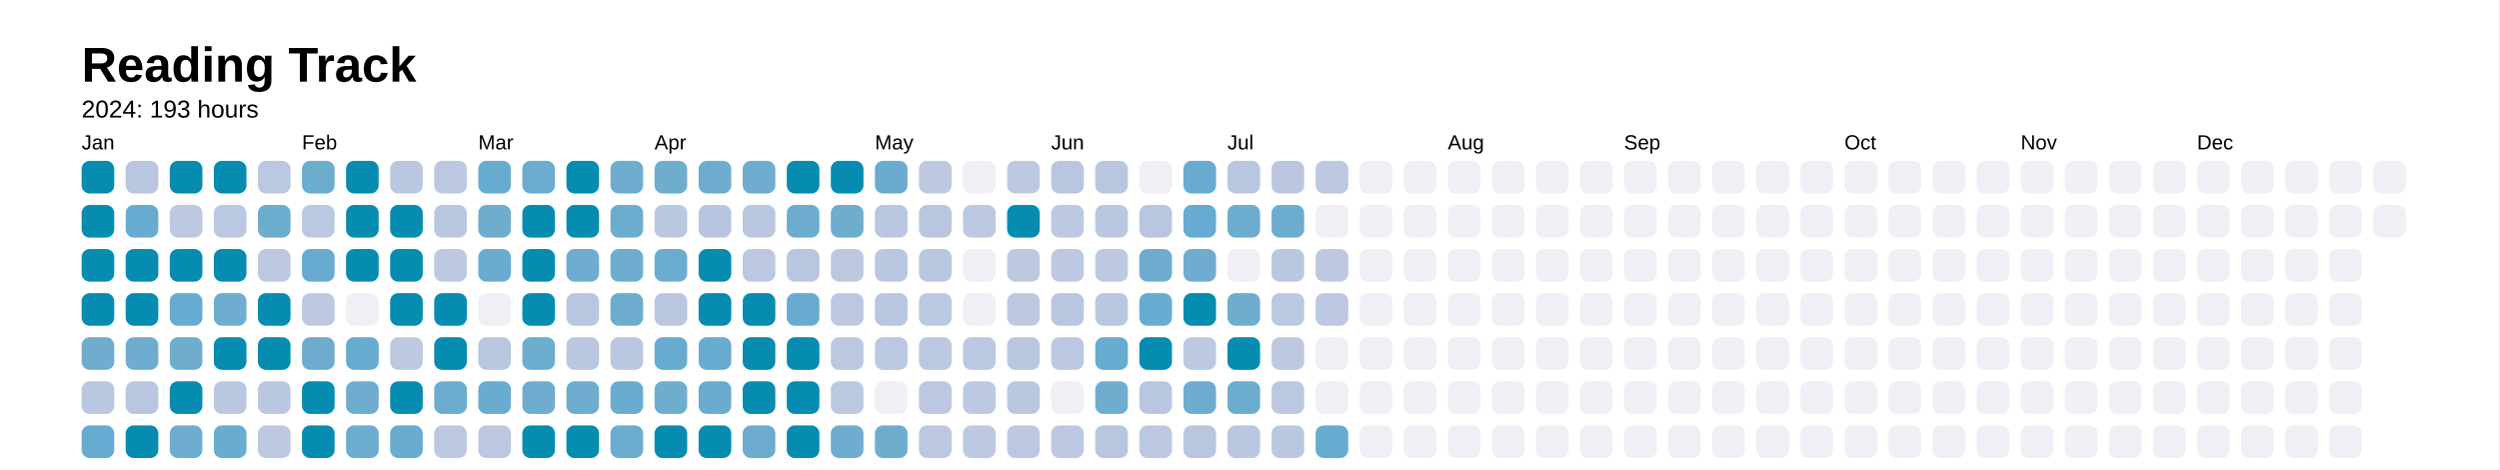
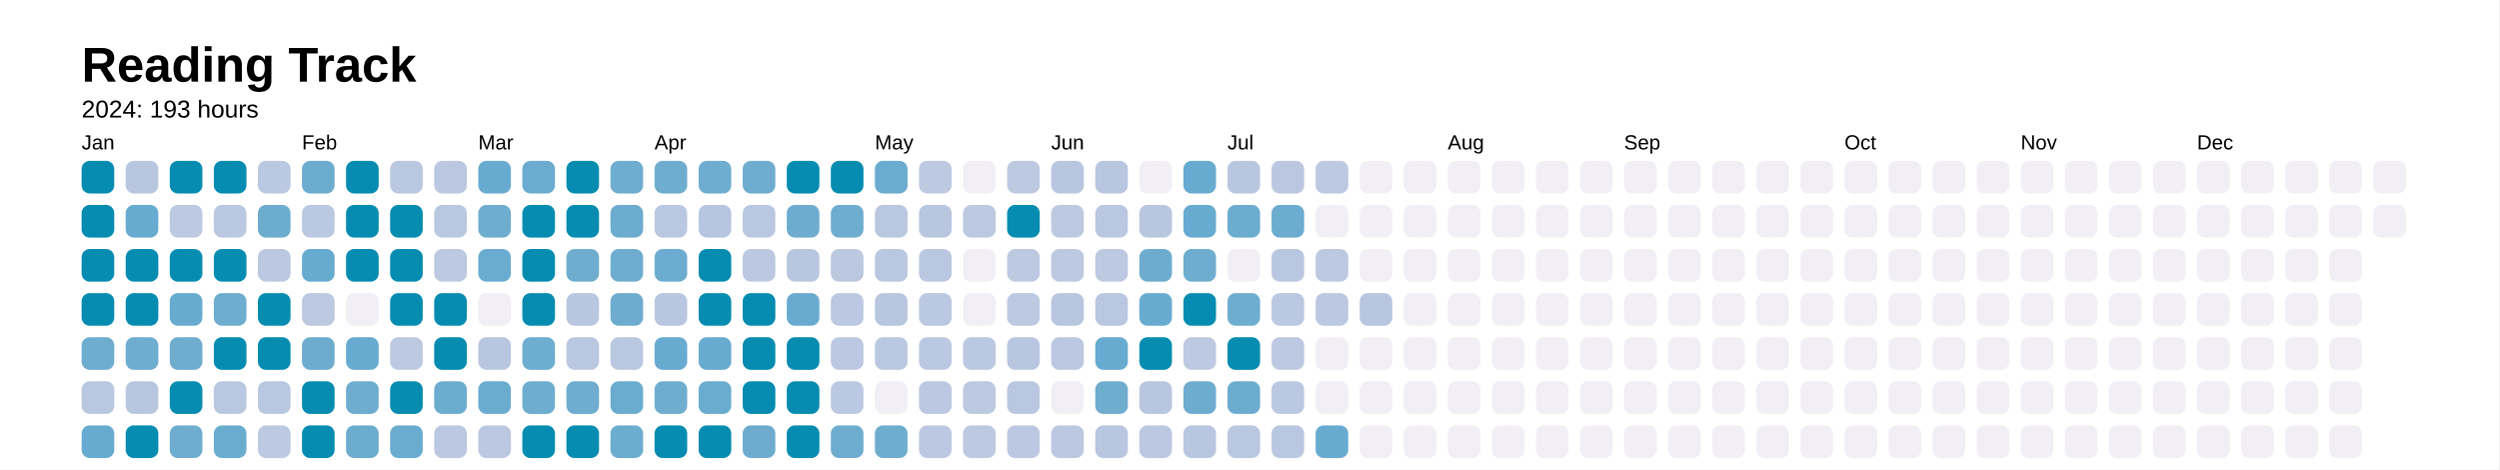
<svg xmlns="http://www.w3.org/2000/svg" baseProfile="full" height="57.5mm" version="1.1" viewBox="0,0,306.2,57.5" width="306.2mm">
  <defs />
  <rect fill="#FFFFFF" height="57.5" width="306.2" x="0" y="0" />
  <text fill="#000000" style="font-size:6px; font-family:Arial; font-weight:bold;" x="10" y="10">Reading Track</text>
  <text fill="#000000" style="font-size:3px; font-family:Arial;" x="10" y="14.4">2024: 193 hours</text>
  <text fill="#000000" style="font-size:2.5px; font-family:Arial" x="10" y="18.3">Jan</text>
  <rect fill="#058cb0" height="4" rx="1" ry="1" width="4" x="10" y="19.7" />
  <rect fill="#058cb0" height="4" rx="1" ry="1" width="4" x="10" y="25.1" />
  <rect fill="#058cb0" height="4" rx="1" ry="1" width="4" x="10" y="30.5" />
  <rect fill="#058cb0" height="4" rx="1" ry="1" width="4" x="10" y="35.9" />
  <rect fill="#6eadcf" height="4" rx="1" ry="1" width="4" x="10" y="41.3" />
  <rect fill="#bac7e0" height="4" rx="1" ry="1" width="4" x="10" y="46.7" />
  <rect fill="#67abd0" height="4" rx="1" ry="1" width="4" x="10" y="52.1" />
  <rect fill="#b8c6e0" height="4" rx="1" ry="1" width="4" x="15.4" y="19.7" />
  <rect fill="#68abd0" height="4" rx="1" ry="1" width="4" x="15.4" y="25.1" />
  <rect fill="#058cb0" height="4" rx="1" ry="1" width="4" x="15.4" y="30.5" />
  <rect fill="#058cb0" height="4" rx="1" ry="1" width="4" x="15.4" y="35.9" />
  <rect fill="#6eadcf" height="4" rx="1" ry="1" width="4" x="15.4" y="41.3" />
  <rect fill="#b9c6e0" height="4" rx="1" ry="1" width="4" x="15.4" y="46.7" />
  <rect fill="#058cb0" height="4" rx="1" ry="1" width="4" x="15.4" y="52.1" />
  <rect fill="#058cb0" height="4" rx="1" ry="1" width="4" x="20.8" y="19.7" />
  <rect fill="#bcc9e1" height="4" rx="1" ry="1" width="4" x="20.8" y="25.1" />
  <rect fill="#058cb0" height="4" rx="1" ry="1" width="4" x="20.8" y="30.5" />
  <rect fill="#68abd0" height="4" rx="1" ry="1" width="4" x="20.8" y="35.9" />
  <rect fill="#6fadcf" height="4" rx="1" ry="1" width="4" x="20.8" y="41.3" />
  <rect fill="#058cb0" height="4" rx="1" ry="1" width="4" x="20.8" y="46.7" />
  <rect fill="#6eadcf" height="4" rx="1" ry="1" width="4" x="20.8" y="52.1" />
  <rect fill="#058cb0" height="4" rx="1" ry="1" width="4" x="26.2" y="19.7" />
  <rect fill="#bbc8e1" height="4" rx="1" ry="1" width="4" x="26.2" y="25.1" />
  <rect fill="#058cb0" height="4" rx="1" ry="1" width="4" x="26.2" y="30.5" />
  <rect fill="#6eadcf" height="4" rx="1" ry="1" width="4" x="26.2" y="35.9" />
  <rect fill="#058cb0" height="4" rx="1" ry="1" width="4" x="26.2" y="41.3" />
  <rect fill="#b9c7e0" height="4" rx="1" ry="1" width="4" x="26.2" y="46.7" />
  <rect fill="#6aacd0" height="4" rx="1" ry="1" width="4" x="26.2" y="52.1" />
  <rect fill="#bbc8e1" height="4" rx="1" ry="1" width="4" x="31.6" y="19.7" />
  <rect fill="#6caccf" height="4" rx="1" ry="1" width="4" x="31.6" y="25.1" />
  <rect fill="#bbc8e0" height="4" rx="1" ry="1" width="4" x="31.6" y="30.5" />
  <rect fill="#058cb0" height="4" rx="1" ry="1" width="4" x="31.6" y="35.9" />
  <rect fill="#058cb0" height="4" rx="1" ry="1" width="4" x="31.6" y="41.3" />
  <rect fill="#bac7e0" height="4" rx="1" ry="1" width="4" x="31.6" y="46.7" />
  <rect fill="#bcc9e1" height="4" rx="1" ry="1" width="4" x="31.6" y="52.1" />
  <text fill="#000000" style="font-size:2.5px; font-family:Arial" x="37.0" y="18.3">Feb</text>
  <rect fill="#6caccf" height="4" rx="1" ry="1" width="4" x="37.0" y="19.7" />
  <rect fill="#bbc8e1" height="4" rx="1" ry="1" width="4" x="37.0" y="25.1" />
  <rect fill="#68abd0" height="4" rx="1" ry="1" width="4" x="37.0" y="30.5" />
  <rect fill="#bdc9e1" height="4" rx="1" ry="1" width="4" x="37.0" y="35.9" />
  <rect fill="#6daccf" height="4" rx="1" ry="1" width="4" x="37.0" y="41.3" />
  <rect fill="#058cb0" height="4" rx="1" ry="1" width="4" x="37.0" y="46.7" />
  <rect fill="#058cb0" height="4" rx="1" ry="1" width="4" x="37.0" y="52.1" />
  <rect fill="#058cb0" height="4" rx="1" ry="1" width="4" x="42.4" y="19.7" />
  <rect fill="#058cb0" height="4" rx="1" ry="1" width="4" x="42.4" y="25.1" />
  <rect fill="#058cb0" height="4" rx="1" ry="1" width="4" x="42.4" y="30.5" />
  <rect fill="#f1eef6" height="4" rx="1" ry="1" width="4" x="42.4" y="35.9" />
  <rect fill="#67abd0" height="4" rx="1" ry="1" width="4" x="42.4" y="41.3" />
  <rect fill="#6eadcf" height="4" rx="1" ry="1" width="4" x="42.4" y="46.7" />
  <rect fill="#6baccf" height="4" rx="1" ry="1" width="4" x="42.4" y="52.1" />
  <rect fill="#bac7e0" height="4" rx="1" ry="1" width="4" x="47.8" y="19.7" />
  <rect fill="#058cb0" height="4" rx="1" ry="1" width="4" x="47.8" y="25.1" />
  <rect fill="#058cb0" height="4" rx="1" ry="1" width="4" x="47.8" y="30.5" />
  <rect fill="#058cb0" height="4" rx="1" ry="1" width="4" x="47.8" y="35.9" />
  <rect fill="#bdc9e1" height="4" rx="1" ry="1" width="4" x="47.8" y="41.3" />
  <rect fill="#058cb0" height="4" rx="1" ry="1" width="4" x="47.8" y="46.7" />
  <rect fill="#6aacd0" height="4" rx="1" ry="1" width="4" x="47.8" y="52.1" />
  <rect fill="#bcc8e1" height="4" rx="1" ry="1" width="4" x="53.2" y="19.7" />
  <rect fill="#bac7e0" height="4" rx="1" ry="1" width="4" x="53.2" y="25.1" />
  <rect fill="#bdc9e1" height="4" rx="1" ry="1" width="4" x="53.2" y="30.5" />
  <rect fill="#058cb0" height="4" rx="1" ry="1" width="4" x="53.2" y="35.9" />
  <rect fill="#058cb0" height="4" rx="1" ry="1" width="4" x="53.2" y="41.3" />
  <rect fill="#6caccf" height="4" rx="1" ry="1" width="4" x="53.2" y="46.7" />
  <rect fill="#bcc8e1" height="4" rx="1" ry="1" width="4" x="53.2" y="52.1" />
  <text fill="#000000" style="font-size:2.5px; font-family:Arial" x="58.6" y="18.3">Mar</text>
  <rect fill="#68abd0" height="4" rx="1" ry="1" width="4" x="58.6" y="19.7" />
  <rect fill="#6fadcf" height="4" rx="1" ry="1" width="4" x="58.6" y="25.1" />
  <rect fill="#69acd0" height="4" rx="1" ry="1" width="4" x="58.6" y="30.5" />
  <rect fill="#f1eef6" height="4" rx="1" ry="1" width="4" x="58.6" y="35.9" />
  <rect fill="#b9c6e0" height="4" rx="1" ry="1" width="4" x="58.6" y="41.3" />
  <rect fill="#69acd0" height="4" rx="1" ry="1" width="4" x="58.6" y="46.7" />
  <rect fill="#bcc8e1" height="4" rx="1" ry="1" width="4" x="58.6" y="52.1" />
  <rect fill="#6bacd0" height="4" rx="1" ry="1" width="4" x="64" y="19.7" />
  <rect fill="#058cb0" height="4" rx="1" ry="1" width="4" x="64" y="25.1" />
  <rect fill="#058cb0" height="4" rx="1" ry="1" width="4" x="64" y="30.5" />
  <rect fill="#058cb0" height="4" rx="1" ry="1" width="4" x="64" y="35.9" />
  <rect fill="#6dadcf" height="4" rx="1" ry="1" width="4" x="64" y="41.3" />
  <rect fill="#6eadcf" height="4" rx="1" ry="1" width="4" x="64" y="46.7" />
  <rect fill="#058cb0" height="4" rx="1" ry="1" width="4" x="64" y="52.1" />
  <rect fill="#058cb0" height="4" rx="1" ry="1" width="4" x="69.4" y="19.7" />
  <rect fill="#058cb0" height="4" rx="1" ry="1" width="4" x="69.4" y="25.1" />
  <rect fill="#6eadcf" height="4" rx="1" ry="1" width="4" x="69.4" y="30.5" />
  <rect fill="#b9c6e0" height="4" rx="1" ry="1" width="4" x="69.4" y="35.9" />
  <rect fill="#bac7e0" height="4" rx="1" ry="1" width="4" x="69.4" y="41.3" />
  <rect fill="#6eadcf" height="4" rx="1" ry="1" width="4" x="69.4" y="46.7" />
  <rect fill="#058cb0" height="4" rx="1" ry="1" width="4" x="69.4" y="52.1" />
  <rect fill="#6eadcf" height="4" rx="1" ry="1" width="4" x="74.8" y="19.7" />
  <rect fill="#6baccf" height="4" rx="1" ry="1" width="4" x="74.8" y="25.1" />
  <rect fill="#6eadcf" height="4" rx="1" ry="1" width="4" x="74.8" y="30.5" />
  <rect fill="#6daccf" height="4" rx="1" ry="1" width="4" x="74.8" y="35.9" />
  <rect fill="#bac7e0" height="4" rx="1" ry="1" width="4" x="74.8" y="41.3" />
  <rect fill="#69acd0" height="4" rx="1" ry="1" width="4" x="74.8" y="46.7" />
  <rect fill="#6caccf" height="4" rx="1" ry="1" width="4" x="74.8" y="52.1" />
  <text fill="#000000" style="font-size:2.5px; font-family:Arial" x="80.2" y="18.3">Apr</text>
  <rect fill="#6fadcf" height="4" rx="1" ry="1" width="4" x="80.2" y="19.7" />
  <rect fill="#bac7e0" height="4" rx="1" ry="1" width="4" x="80.2" y="25.1" />
  <rect fill="#6bacd0" height="4" rx="1" ry="1" width="4" x="80.2" y="30.5" />
  <rect fill="#b8c6e0" height="4" rx="1" ry="1" width="4" x="80.2" y="35.9" />
  <rect fill="#67abd0" height="4" rx="1" ry="1" width="4" x="80.2" y="41.3" />
  <rect fill="#6fadcf" height="4" rx="1" ry="1" width="4" x="80.2" y="46.7" />
  <rect fill="#058cb0" height="4" rx="1" ry="1" width="4" x="80.2" y="52.1" />
  <rect fill="#6eadcf" height="4" rx="1" ry="1" width="4" x="85.6" y="19.7" />
  <rect fill="#b7c5e0" height="4" rx="1" ry="1" width="4" x="85.6" y="25.1" />
  <rect fill="#058cb0" height="4" rx="1" ry="1" width="4" x="85.6" y="30.5" />
  <rect fill="#058cb0" height="4" rx="1" ry="1" width="4" x="85.6" y="35.9" />
  <rect fill="#67abd0" height="4" rx="1" ry="1" width="4" x="85.6" y="41.3" />
  <rect fill="#6aacd0" height="4" rx="1" ry="1" width="4" x="85.6" y="46.7" />
  <rect fill="#058cb0" height="4" rx="1" ry="1" width="4" x="85.6" y="52.1" />
  <rect fill="#6eadcf" height="4" rx="1" ry="1" width="4" x="91" y="19.7" />
  <rect fill="#bac7e0" height="4" rx="1" ry="1" width="4" x="91" y="25.1" />
  <rect fill="#bcc8e1" height="4" rx="1" ry="1" width="4" x="91" y="30.5" />
  <rect fill="#058cb0" height="4" rx="1" ry="1" width="4" x="91" y="35.9" />
  <rect fill="#058cb0" height="4" rx="1" ry="1" width="4" x="91" y="41.3" />
  <rect fill="#058cb0" height="4" rx="1" ry="1" width="4" x="91" y="46.7" />
  <rect fill="#6daccf" height="4" rx="1" ry="1" width="4" x="91" y="52.1" />
  <rect fill="#058cb0" height="4" rx="1" ry="1" width="4" x="96.4" y="19.7" />
  <rect fill="#6daccf" height="4" rx="1" ry="1" width="4" x="96.4" y="25.1" />
  <rect fill="#b9c6e0" height="4" rx="1" ry="1" width="4" x="96.4" y="30.5" />
  <rect fill="#69abd0" height="4" rx="1" ry="1" width="4" x="96.4" y="35.9" />
  <rect fill="#058cb0" height="4" rx="1" ry="1" width="4" x="96.4" y="41.3" />
  <rect fill="#058cb0" height="4" rx="1" ry="1" width="4" x="96.4" y="46.7" />
  <rect fill="#058cb0" height="4" rx="1" ry="1" width="4" x="96.4" y="52.1" />
  <rect fill="#058cb0" height="4" rx="1" ry="1" width="4" x="101.8" y="19.7" />
  <rect fill="#6fadcf" height="4" rx="1" ry="1" width="4" x="101.8" y="25.1" />
  <rect fill="#bbc8e0" height="4" rx="1" ry="1" width="4" x="101.8" y="30.5" />
  <rect fill="#bcc8e1" height="4" rx="1" ry="1" width="4" x="101.8" y="35.9" />
  <rect fill="#bcc8e1" height="4" rx="1" ry="1" width="4" x="101.8" y="41.3" />
  <rect fill="#bbc8e1" height="4" rx="1" ry="1" width="4" x="101.8" y="46.7" />
  <rect fill="#6eadcf" height="4" rx="1" ry="1" width="4" x="101.8" y="52.1" />
  <text fill="#000000" style="font-size:2.5px; font-family:Arial" x="107.2" y="18.3">May</text>
  <rect fill="#6aacd0" height="4" rx="1" ry="1" width="4" x="107.2" y="19.7" />
  <rect fill="#bac7e0" height="4" rx="1" ry="1" width="4" x="107.2" y="25.1" />
  <rect fill="#bac7e0" height="4" rx="1" ry="1" width="4" x="107.2" y="30.5" />
  <rect fill="#b8c6e0" height="4" rx="1" ry="1" width="4" x="107.2" y="35.9" />
  <rect fill="#bbc8e1" height="4" rx="1" ry="1" width="4" x="107.2" y="41.3" />
  <rect fill="#f1eef6" height="4" rx="1" ry="1" width="4" x="107.2" y="46.7" />
  <rect fill="#6fadcf" height="4" rx="1" ry="1" width="4" x="107.2" y="52.1" />
  <rect fill="#bdc9e1" height="4" rx="1" ry="1" width="4" x="112.6" y="19.7" />
  <rect fill="#b8c6e0" height="4" rx="1" ry="1" width="4" x="112.6" y="25.1" />
  <rect fill="#bac7e0" height="4" rx="1" ry="1" width="4" x="112.6" y="30.5" />
  <rect fill="#bbc8e1" height="4" rx="1" ry="1" width="4" x="112.6" y="35.9" />
  <rect fill="#bbc8e1" height="4" rx="1" ry="1" width="4" x="112.6" y="41.3" />
  <rect fill="#bcc8e1" height="4" rx="1" ry="1" width="4" x="112.6" y="46.7" />
  <rect fill="#bcc8e1" height="4" rx="1" ry="1" width="4" x="112.6" y="52.1" />
  <rect fill="#f1eef6" height="4" rx="1" ry="1" width="4" x="118" y="19.7" />
  <rect fill="#bcc9e1" height="4" rx="1" ry="1" width="4" x="118" y="25.1" />
  <rect fill="#f1eef6" height="4" rx="1" ry="1" width="4" x="118" y="30.5" />
  <rect fill="#f1eef6" height="4" rx="1" ry="1" width="4" x="118" y="35.9" />
  <rect fill="#bbc8e1" height="4" rx="1" ry="1" width="4" x="118" y="41.3" />
  <rect fill="#bdc9e1" height="4" rx="1" ry="1" width="4" x="118" y="46.7" />
  <rect fill="#bdc9e1" height="4" rx="1" ry="1" width="4" x="118" y="52.1" />
  <rect fill="#bdc9e1" height="4" rx="1" ry="1" width="4" x="123.4" y="19.7" />
  <rect fill="#058cb0" height="4" rx="1" ry="1" width="4" x="123.4" y="25.1" />
  <rect fill="#bcc9e1" height="4" rx="1" ry="1" width="4" x="123.4" y="30.5" />
  <rect fill="#bdc9e1" height="4" rx="1" ry="1" width="4" x="123.4" y="35.9" />
  <rect fill="#b8c6e0" height="4" rx="1" ry="1" width="4" x="123.4" y="41.3" />
  <rect fill="#bac7e0" height="4" rx="1" ry="1" width="4" x="123.4" y="46.7" />
  <rect fill="#bcc8e1" height="4" rx="1" ry="1" width="4" x="123.4" y="52.1" />
  <text fill="#000000" style="font-size:2.5px; font-family:Arial" x="128.8" y="18.3">Jun</text>
  <rect fill="#b9c6e0" height="4" rx="1" ry="1" width="4" x="128.8" y="19.7" />
  <rect fill="#bcc9e1" height="4" rx="1" ry="1" width="4" x="128.8" y="25.1" />
  <rect fill="#bdc9e1" height="4" rx="1" ry="1" width="4" x="128.8" y="30.5" />
  <rect fill="#b8c6e0" height="4" rx="1" ry="1" width="4" x="128.8" y="35.9" />
  <rect fill="#bcc8e1" height="4" rx="1" ry="1" width="4" x="128.8" y="41.3" />
  <rect fill="#f1eef6" height="4" rx="1" ry="1" width="4" x="128.8" y="46.7" />
  <rect fill="#bcc8e1" height="4" rx="1" ry="1" width="4" x="128.8" y="52.1" />
  <rect fill="#b9c6e0" height="4" rx="1" ry="1" width="4" x="134.2" y="19.7" />
  <rect fill="#bac7e0" height="4" rx="1" ry="1" width="4" x="134.2" y="25.1" />
  <rect fill="#bdc9e1" height="4" rx="1" ry="1" width="4" x="134.2" y="30.5" />
  <rect fill="#bac7e0" height="4" rx="1" ry="1" width="4" x="134.2" y="35.9" />
  <rect fill="#67abd0" height="4" rx="1" ry="1" width="4" x="134.2" y="41.3" />
  <rect fill="#6fadcf" height="4" rx="1" ry="1" width="4" x="134.2" y="46.7" />
  <rect fill="#b9c6e0" height="4" rx="1" ry="1" width="4" x="134.2" y="52.1" />
  <rect fill="#f1eef6" height="4" rx="1" ry="1" width="4" x="139.6" y="19.7" />
  <rect fill="#b8c6e0" height="4" rx="1" ry="1" width="4" x="139.6" y="25.1" />
  <rect fill="#6daccf" height="4" rx="1" ry="1" width="4" x="139.6" y="30.5" />
  <rect fill="#67abd0" height="4" rx="1" ry="1" width="4" x="139.6" y="35.9" />
  <rect fill="#058cb0" height="4" rx="1" ry="1" width="4" x="139.6" y="41.3" />
  <rect fill="#b8c6e0" height="4" rx="1" ry="1" width="4" x="139.6" y="46.7" />
  <rect fill="#bcc8e1" height="4" rx="1" ry="1" width="4" x="139.6" y="52.1" />
  <rect fill="#67abd0" height="4" rx="1" ry="1" width="4" x="145" y="19.7" />
  <rect fill="#67abd0" height="4" rx="1" ry="1" width="4" x="145" y="25.1" />
  <rect fill="#6eadcf" height="4" rx="1" ry="1" width="4" x="145" y="30.5" />
  <rect fill="#058cb0" height="4" rx="1" ry="1" width="4" x="145" y="35.9" />
  <rect fill="#bdc9e1" height="4" rx="1" ry="1" width="4" x="145" y="41.3" />
  <rect fill="#6daccf" height="4" rx="1" ry="1" width="4" x="145" y="46.7" />
  <rect fill="#b8c6e0" height="4" rx="1" ry="1" width="4" x="145" y="52.1" />
  <text fill="#000000" style="font-size:2.5px; font-family:Arial" x="150.4" y="18.3">Jul</text>
  <rect fill="#b8c6e0" height="4" rx="1" ry="1" width="4" x="150.4" y="19.7" />
  <rect fill="#6baccf" height="4" rx="1" ry="1" width="4" x="150.4" y="25.1" />
  <rect fill="#f1eef6" height="4" rx="1" ry="1" width="4" x="150.4" y="30.5" />
  <rect fill="#6fadcf" height="4" rx="1" ry="1" width="4" x="150.4" y="35.9" />
  <rect fill="#058cb0" height="4" rx="1" ry="1" width="4" x="150.4" y="41.3" />
  <rect fill="#6caccf" height="4" rx="1" ry="1" width="4" x="150.4" y="46.7" />
  <rect fill="#b9c7e0" height="4" rx="1" ry="1" width="4" x="150.4" y="52.1" />
  <rect fill="#bbc7e0" height="4" rx="1" ry="1" width="4" x="155.8" y="19.7" />
  <rect fill="#6caccf" height="4" rx="1" ry="1" width="4" x="155.8" y="25.1" />
  <rect fill="#bac7e0" height="4" rx="1" ry="1" width="4" x="155.8" y="30.5" />
  <rect fill="#bbc8e1" height="4" rx="1" ry="1" width="4" x="155.8" y="35.9" />
  <rect fill="#bdc9e1" height="4" rx="1" ry="1" width="4" x="155.8" y="41.3" />
  <rect fill="#bbc8e1" height="4" rx="1" ry="1" width="4" x="155.8" y="46.7" />
  <rect fill="#bac7e0" height="4" rx="1" ry="1" width="4" x="155.8" y="52.1" />
  <rect fill="#bcc9e1" height="4" rx="1" ry="1" width="4" x="161.2" y="19.7" />
  <rect fill="#f1eef6" height="4" rx="1" ry="1" width="4" x="161.2" y="25.1" />
  <rect fill="#bdc9e1" height="4" rx="1" ry="1" width="4" x="161.2" y="30.5" />
  <rect fill="#bcc8e1" height="4" rx="1" ry="1" width="4" x="161.2" y="35.9" />
  <rect fill="#f1eef6" height="4" rx="1" ry="1" width="4" x="161.2" y="41.3" />
  <rect fill="#f1eef6" height="4" rx="1" ry="1" width="4" x="161.2" y="46.7" />
  <rect fill="#68abd0" height="4" rx="1" ry="1" width="4" x="161.2" y="52.1" />
  <rect fill="#f1eef6" height="4" rx="1" ry="1" width="4" x="166.6" y="19.7" />
  <rect fill="#f1eef6" height="4" rx="1" ry="1" width="4" x="166.6" y="25.1" />
  <rect fill="#f1eef6" height="4" rx="1" ry="1" width="4" x="166.6" y="30.5" />
-   <rect fill="#f1eef6" height="4" rx="1" ry="1" width="4" x="166.6" y="35.9" />
+   <rect fill="#b8c6e0" height="4" rx="1" ry="1" width="4" x="166.6" y="35.9" />
  <rect fill="#f1eef6" height="4" rx="1" ry="1" width="4" x="166.6" y="41.3" />
  <rect fill="#f1eef6" height="4" rx="1" ry="1" width="4" x="166.6" y="46.7" />
  <rect fill="#f1eef6" height="4" rx="1" ry="1" width="4" x="166.6" y="52.1" />
  <rect fill="#f1eef6" height="4" rx="1" ry="1" width="4" x="172" y="19.7" />
  <rect fill="#f1eef6" height="4" rx="1" ry="1" width="4" x="172" y="25.1" />
  <rect fill="#f1eef6" height="4" rx="1" ry="1" width="4" x="172" y="30.5" />
  <rect fill="#f1eef6" height="4" rx="1" ry="1" width="4" x="172" y="35.9" />
  <rect fill="#f1eef6" height="4" rx="1" ry="1" width="4" x="172" y="41.3" />
  <rect fill="#f1eef6" height="4" rx="1" ry="1" width="4" x="172" y="46.7" />
  <rect fill="#f1eef6" height="4" rx="1" ry="1" width="4" x="172" y="52.1" />
  <text fill="#000000" style="font-size:2.5px; font-family:Arial" x="177.4" y="18.3">Aug</text>
  <rect fill="#f1eef6" height="4" rx="1" ry="1" width="4" x="177.4" y="19.7" />
  <rect fill="#f1eef6" height="4" rx="1" ry="1" width="4" x="177.4" y="25.1" />
  <rect fill="#f1eef6" height="4" rx="1" ry="1" width="4" x="177.4" y="30.5" />
  <rect fill="#f1eef6" height="4" rx="1" ry="1" width="4" x="177.4" y="35.9" />
  <rect fill="#f1eef6" height="4" rx="1" ry="1" width="4" x="177.4" y="41.3" />
  <rect fill="#f1eef6" height="4" rx="1" ry="1" width="4" x="177.4" y="46.7" />
  <rect fill="#f1eef6" height="4" rx="1" ry="1" width="4" x="177.4" y="52.1" />
  <rect fill="#f1eef6" height="4" rx="1" ry="1" width="4" x="182.8" y="19.7" />
  <rect fill="#f1eef6" height="4" rx="1" ry="1" width="4" x="182.8" y="25.1" />
  <rect fill="#f1eef6" height="4" rx="1" ry="1" width="4" x="182.8" y="30.5" />
  <rect fill="#f1eef6" height="4" rx="1" ry="1" width="4" x="182.8" y="35.9" />
  <rect fill="#f1eef6" height="4" rx="1" ry="1" width="4" x="182.8" y="41.3" />
  <rect fill="#f1eef6" height="4" rx="1" ry="1" width="4" x="182.8" y="46.7" />
  <rect fill="#f1eef6" height="4" rx="1" ry="1" width="4" x="182.8" y="52.1" />
  <rect fill="#f1eef6" height="4" rx="1" ry="1" width="4" x="188.2" y="19.7" />
  <rect fill="#f1eef6" height="4" rx="1" ry="1" width="4" x="188.2" y="25.1" />
  <rect fill="#f1eef6" height="4" rx="1" ry="1" width="4" x="188.2" y="30.5" />
  <rect fill="#f1eef6" height="4" rx="1" ry="1" width="4" x="188.2" y="35.9" />
  <rect fill="#f1eef6" height="4" rx="1" ry="1" width="4" x="188.2" y="41.3" />
  <rect fill="#f1eef6" height="4" rx="1" ry="1" width="4" x="188.2" y="46.7" />
  <rect fill="#f1eef6" height="4" rx="1" ry="1" width="4" x="188.2" y="52.1" />
  <rect fill="#f1eef6" height="4" rx="1" ry="1" width="4" x="193.6" y="19.7" />
  <rect fill="#f1eef6" height="4" rx="1" ry="1" width="4" x="193.6" y="25.1" />
  <rect fill="#f1eef6" height="4" rx="1" ry="1" width="4" x="193.6" y="30.5" />
  <rect fill="#f1eef6" height="4" rx="1" ry="1" width="4" x="193.6" y="35.9" />
  <rect fill="#f1eef6" height="4" rx="1" ry="1" width="4" x="193.6" y="41.3" />
  <rect fill="#f1eef6" height="4" rx="1" ry="1" width="4" x="193.6" y="46.7" />
  <rect fill="#f1eef6" height="4" rx="1" ry="1" width="4" x="193.6" y="52.1" />
  <text fill="#000000" style="font-size:2.5px; font-family:Arial" x="199" y="18.3">Sep</text>
  <rect fill="#f1eef6" height="4" rx="1" ry="1" width="4" x="199" y="19.7" />
  <rect fill="#f1eef6" height="4" rx="1" ry="1" width="4" x="199" y="25.1" />
  <rect fill="#f1eef6" height="4" rx="1" ry="1" width="4" x="199" y="30.5" />
  <rect fill="#f1eef6" height="4" rx="1" ry="1" width="4" x="199" y="35.9" />
  <rect fill="#f1eef6" height="4" rx="1" ry="1" width="4" x="199" y="41.3" />
  <rect fill="#f1eef6" height="4" rx="1" ry="1" width="4" x="199" y="46.7" />
  <rect fill="#f1eef6" height="4" rx="1" ry="1" width="4" x="199" y="52.1" />
  <rect fill="#f1eef6" height="4" rx="1" ry="1" width="4" x="204.4" y="19.7" />
  <rect fill="#f1eef6" height="4" rx="1" ry="1" width="4" x="204.4" y="25.1" />
  <rect fill="#f1eef6" height="4" rx="1" ry="1" width="4" x="204.4" y="30.5" />
  <rect fill="#f1eef6" height="4" rx="1" ry="1" width="4" x="204.4" y="35.9" />
  <rect fill="#f1eef6" height="4" rx="1" ry="1" width="4" x="204.4" y="41.3" />
  <rect fill="#f1eef6" height="4" rx="1" ry="1" width="4" x="204.4" y="46.7" />
  <rect fill="#f1eef6" height="4" rx="1" ry="1" width="4" x="204.4" y="52.1" />
  <rect fill="#f1eef6" height="4" rx="1" ry="1" width="4" x="209.8" y="19.7" />
  <rect fill="#f1eef6" height="4" rx="1" ry="1" width="4" x="209.8" y="25.1" />
  <rect fill="#f1eef6" height="4" rx="1" ry="1" width="4" x="209.8" y="30.5" />
  <rect fill="#f1eef6" height="4" rx="1" ry="1" width="4" x="209.8" y="35.9" />
  <rect fill="#f1eef6" height="4" rx="1" ry="1" width="4" x="209.8" y="41.3" />
  <rect fill="#f1eef6" height="4" rx="1" ry="1" width="4" x="209.8" y="46.7" />
  <rect fill="#f1eef6" height="4" rx="1" ry="1" width="4" x="209.8" y="52.1" />
  <rect fill="#f1eef6" height="4" rx="1" ry="1" width="4" x="215.2" y="19.7" />
  <rect fill="#f1eef6" height="4" rx="1" ry="1" width="4" x="215.2" y="25.1" />
  <rect fill="#f1eef6" height="4" rx="1" ry="1" width="4" x="215.2" y="30.5" />
  <rect fill="#f1eef6" height="4" rx="1" ry="1" width="4" x="215.2" y="35.9" />
  <rect fill="#f1eef6" height="4" rx="1" ry="1" width="4" x="215.2" y="41.3" />
  <rect fill="#f1eef6" height="4" rx="1" ry="1" width="4" x="215.2" y="46.7" />
  <rect fill="#f1eef6" height="4" rx="1" ry="1" width="4" x="215.2" y="52.1" />
  <rect fill="#f1eef6" height="4" rx="1" ry="1" width="4" x="220.6" y="19.7" />
  <rect fill="#f1eef6" height="4" rx="1" ry="1" width="4" x="220.6" y="25.1" />
  <rect fill="#f1eef6" height="4" rx="1" ry="1" width="4" x="220.6" y="30.5" />
  <rect fill="#f1eef6" height="4" rx="1" ry="1" width="4" x="220.6" y="35.9" />
  <rect fill="#f1eef6" height="4" rx="1" ry="1" width="4" x="220.6" y="41.3" />
  <rect fill="#f1eef6" height="4" rx="1" ry="1" width="4" x="220.6" y="46.7" />
  <rect fill="#f1eef6" height="4" rx="1" ry="1" width="4" x="220.6" y="52.1" />
  <text fill="#000000" style="font-size:2.5px; font-family:Arial" x="226" y="18.3">Oct</text>
  <rect fill="#f1eef6" height="4" rx="1" ry="1" width="4" x="226" y="19.7" />
  <rect fill="#f1eef6" height="4" rx="1" ry="1" width="4" x="226" y="25.1" />
  <rect fill="#f1eef6" height="4" rx="1" ry="1" width="4" x="226" y="30.5" />
  <rect fill="#f1eef6" height="4" rx="1" ry="1" width="4" x="226" y="35.9" />
  <rect fill="#f1eef6" height="4" rx="1" ry="1" width="4" x="226" y="41.3" />
  <rect fill="#f1eef6" height="4" rx="1" ry="1" width="4" x="226" y="46.7" />
  <rect fill="#f1eef6" height="4" rx="1" ry="1" width="4" x="226" y="52.1" />
  <rect fill="#f1eef6" height="4" rx="1" ry="1" width="4" x="231.4" y="19.7" />
  <rect fill="#f1eef6" height="4" rx="1" ry="1" width="4" x="231.4" y="25.1" />
  <rect fill="#f1eef6" height="4" rx="1" ry="1" width="4" x="231.4" y="30.5" />
  <rect fill="#f1eef6" height="4" rx="1" ry="1" width="4" x="231.4" y="35.9" />
  <rect fill="#f1eef6" height="4" rx="1" ry="1" width="4" x="231.4" y="41.3" />
  <rect fill="#f1eef6" height="4" rx="1" ry="1" width="4" x="231.4" y="46.7" />
  <rect fill="#f1eef6" height="4" rx="1" ry="1" width="4" x="231.4" y="52.1" />
  <rect fill="#f1eef6" height="4" rx="1" ry="1" width="4" x="236.8" y="19.7" />
  <rect fill="#f1eef6" height="4" rx="1" ry="1" width="4" x="236.8" y="25.1" />
  <rect fill="#f1eef6" height="4" rx="1" ry="1" width="4" x="236.8" y="30.5" />
  <rect fill="#f1eef6" height="4" rx="1" ry="1" width="4" x="236.8" y="35.9" />
  <rect fill="#f1eef6" height="4" rx="1" ry="1" width="4" x="236.8" y="41.3" />
  <rect fill="#f1eef6" height="4" rx="1" ry="1" width="4" x="236.8" y="46.7" />
  <rect fill="#f1eef6" height="4" rx="1" ry="1" width="4" x="236.8" y="52.1" />
  <rect fill="#f1eef6" height="4" rx="1" ry="1" width="4" x="242.2" y="19.7" />
  <rect fill="#f1eef6" height="4" rx="1" ry="1" width="4" x="242.2" y="25.1" />
  <rect fill="#f1eef6" height="4" rx="1" ry="1" width="4" x="242.2" y="30.5" />
  <rect fill="#f1eef6" height="4" rx="1" ry="1" width="4" x="242.2" y="35.9" />
  <rect fill="#f1eef6" height="4" rx="1" ry="1" width="4" x="242.2" y="41.3" />
  <rect fill="#f1eef6" height="4" rx="1" ry="1" width="4" x="242.2" y="46.7" />
  <rect fill="#f1eef6" height="4" rx="1" ry="1" width="4" x="242.2" y="52.1" />
  <text fill="#000000" style="font-size:2.5px; font-family:Arial" x="247.6" y="18.3">Nov</text>
  <rect fill="#f1eef6" height="4" rx="1" ry="1" width="4" x="247.6" y="19.7" />
  <rect fill="#f1eef6" height="4" rx="1" ry="1" width="4" x="247.6" y="25.1" />
  <rect fill="#f1eef6" height="4" rx="1" ry="1" width="4" x="247.6" y="30.5" />
  <rect fill="#f1eef6" height="4" rx="1" ry="1" width="4" x="247.6" y="35.9" />
  <rect fill="#f1eef6" height="4" rx="1" ry="1" width="4" x="247.6" y="41.3" />
  <rect fill="#f1eef6" height="4" rx="1" ry="1" width="4" x="247.6" y="46.7" />
  <rect fill="#f1eef6" height="4" rx="1" ry="1" width="4" x="247.6" y="52.1" />
  <rect fill="#f1eef6" height="4" rx="1" ry="1" width="4" x="253" y="19.7" />
  <rect fill="#f1eef6" height="4" rx="1" ry="1" width="4" x="253" y="25.1" />
  <rect fill="#f1eef6" height="4" rx="1" ry="1" width="4" x="253" y="30.5" />
  <rect fill="#f1eef6" height="4" rx="1" ry="1" width="4" x="253" y="35.9" />
  <rect fill="#f1eef6" height="4" rx="1" ry="1" width="4" x="253" y="41.3" />
  <rect fill="#f1eef6" height="4" rx="1" ry="1" width="4" x="253" y="46.7" />
  <rect fill="#f1eef6" height="4" rx="1" ry="1" width="4" x="253" y="52.1" />
  <rect fill="#f1eef6" height="4" rx="1" ry="1" width="4" x="258.4" y="19.7" />
  <rect fill="#f1eef6" height="4" rx="1" ry="1" width="4" x="258.4" y="25.1" />
  <rect fill="#f1eef6" height="4" rx="1" ry="1" width="4" x="258.4" y="30.5" />
  <rect fill="#f1eef6" height="4" rx="1" ry="1" width="4" x="258.4" y="35.9" />
  <rect fill="#f1eef6" height="4" rx="1" ry="1" width="4" x="258.4" y="41.3" />
  <rect fill="#f1eef6" height="4" rx="1" ry="1" width="4" x="258.4" y="46.7" />
  <rect fill="#f1eef6" height="4" rx="1" ry="1" width="4" x="258.4" y="52.1" />
  <rect fill="#f1eef6" height="4" rx="1" ry="1" width="4" x="263.8" y="19.7" />
  <rect fill="#f1eef6" height="4" rx="1" ry="1" width="4" x="263.8" y="25.1" />
  <rect fill="#f1eef6" height="4" rx="1" ry="1" width="4" x="263.8" y="30.5" />
  <rect fill="#f1eef6" height="4" rx="1" ry="1" width="4" x="263.8" y="35.9" />
  <rect fill="#f1eef6" height="4" rx="1" ry="1" width="4" x="263.8" y="41.3" />
  <rect fill="#f1eef6" height="4" rx="1" ry="1" width="4" x="263.8" y="46.7" />
  <rect fill="#f1eef6" height="4" rx="1" ry="1" width="4" x="263.8" y="52.1" />
  <text fill="#000000" style="font-size:2.5px; font-family:Arial" x="269.2" y="18.3">Dec</text>
  <rect fill="#f1eef6" height="4" rx="1" ry="1" width="4" x="269.2" y="19.7" />
  <rect fill="#f1eef6" height="4" rx="1" ry="1" width="4" x="269.2" y="25.1" />
  <rect fill="#f1eef6" height="4" rx="1" ry="1" width="4" x="269.2" y="30.5" />
  <rect fill="#f1eef6" height="4" rx="1" ry="1" width="4" x="269.2" y="35.9" />
  <rect fill="#f1eef6" height="4" rx="1" ry="1" width="4" x="269.2" y="41.3" />
  <rect fill="#f1eef6" height="4" rx="1" ry="1" width="4" x="269.2" y="46.7" />
  <rect fill="#f1eef6" height="4" rx="1" ry="1" width="4" x="269.2" y="52.1" />
  <rect fill="#f1eef6" height="4" rx="1" ry="1" width="4" x="274.6" y="19.7" />
  <rect fill="#f1eef6" height="4" rx="1" ry="1" width="4" x="274.6" y="25.1" />
  <rect fill="#f1eef6" height="4" rx="1" ry="1" width="4" x="274.6" y="30.5" />
  <rect fill="#f1eef6" height="4" rx="1" ry="1" width="4" x="274.6" y="35.9" />
  <rect fill="#f1eef6" height="4" rx="1" ry="1" width="4" x="274.6" y="41.3" />
  <rect fill="#f1eef6" height="4" rx="1" ry="1" width="4" x="274.6" y="46.7" />
  <rect fill="#f1eef6" height="4" rx="1" ry="1" width="4" x="274.6" y="52.1" />
  <rect fill="#f1eef6" height="4" rx="1" ry="1" width="4" x="280" y="19.7" />
  <rect fill="#f1eef6" height="4" rx="1" ry="1" width="4" x="280" y="25.1" />
  <rect fill="#f1eef6" height="4" rx="1" ry="1" width="4" x="280" y="30.5" />
  <rect fill="#f1eef6" height="4" rx="1" ry="1" width="4" x="280" y="35.9" />
  <rect fill="#f1eef6" height="4" rx="1" ry="1" width="4" x="280" y="41.3" />
  <rect fill="#f1eef6" height="4" rx="1" ry="1" width="4" x="280" y="46.7" />
  <rect fill="#f1eef6" height="4" rx="1" ry="1" width="4" x="280" y="52.1" />
  <rect fill="#f1eef6" height="4" rx="1" ry="1" width="4" x="285.4" y="19.7" />
  <rect fill="#f1eef6" height="4" rx="1" ry="1" width="4" x="285.4" y="25.1" />
  <rect fill="#f1eef6" height="4" rx="1" ry="1" width="4" x="285.4" y="30.5" />
  <rect fill="#f1eef6" height="4" rx="1" ry="1" width="4" x="285.4" y="35.9" />
  <rect fill="#f1eef6" height="4" rx="1" ry="1" width="4" x="285.4" y="41.3" />
  <rect fill="#f1eef6" height="4" rx="1" ry="1" width="4" x="285.4" y="46.7" />
  <rect fill="#f1eef6" height="4" rx="1" ry="1" width="4" x="285.4" y="52.1" />
  <rect fill="#f1eef6" height="4" rx="1" ry="1" width="4" x="290.8" y="19.7" />
  <rect fill="#f1eef6" height="4" rx="1" ry="1" width="4" x="290.8" y="25.1" />
</svg>
